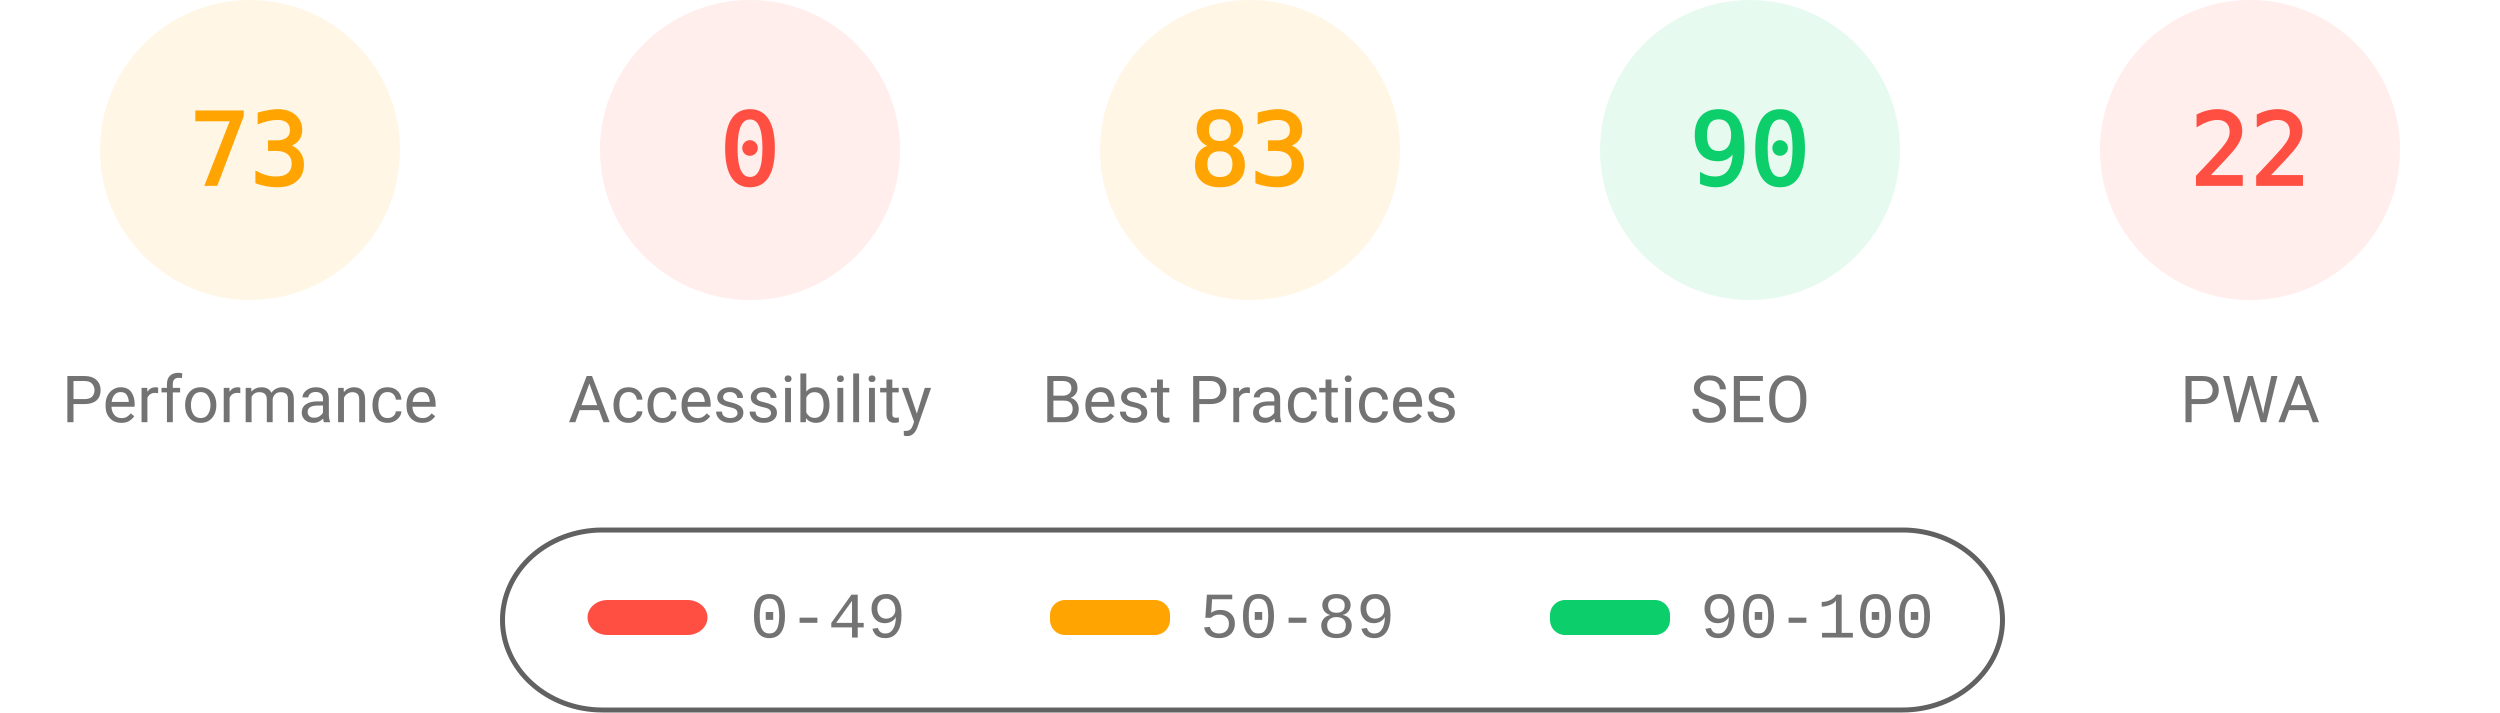
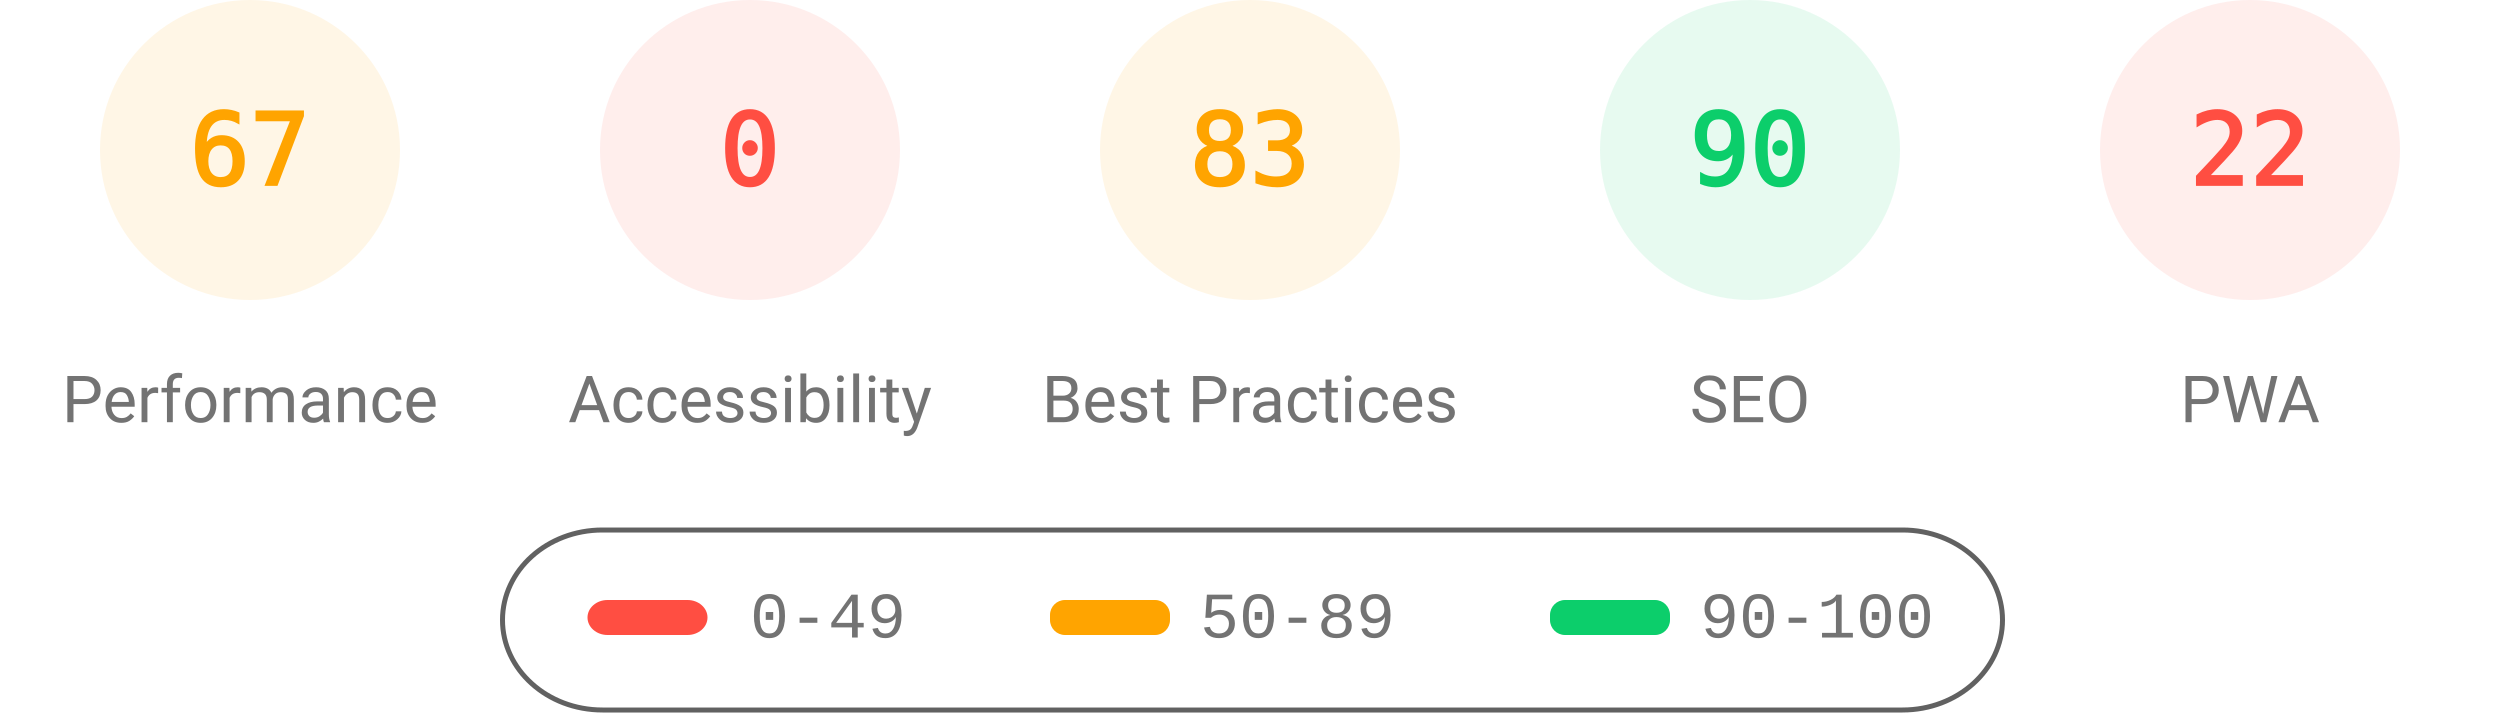
<svg xmlns="http://www.w3.org/2000/svg" fill="none" width="1000" height="285">
  <style>.gauge-base{opacity:.1}.gauge-arc{fill:none;animation-delay:250ms;stroke-linecap:round;transform:rotate(-90deg);transform-origin:100px 60px;animation:load-gauge 1s ease forwards}.guage-text{font-size:40px;font-family:monospace;text-align:center}.guage-red{color:#ff4e42;fill:#ff4e42;stroke:#ff4e42}.guage-orange{color:#ffa400;fill:#ffa400;stroke:#ffa400}.guage-green{color:#0cce6b;fill:#0cce6b;stroke:#0cce6b}.guage-undefined{color:#5c5c5c;fill:#5c5c5c;stroke:#5c5c5c}.guage-title{color:#737373;fill:#737373;stroke:none;font-size:26px;line-height:26px;font-family:Roboto,Halvetica,Arial,sans-serif}@keyframes load-gauge{from{stroke-dasharray:0 352.858}}</style>
  <svg class="guage-div guage-perf guage-orange" viewBox="0 0 200 200" width="200" height="200">
    <circle class="gauge-base" r="56" cx="100" cy="60" stroke-width="8" />
-     <circle class="gauge-arc guage-arc-1" r="56" cx="100" cy="60" stroke-width="8" style="stroke-dasharray:256.856,351.858" />
-     <text class="guage-text" x="100" y="60" alignment-baseline="central" dominant-baseline="central" text-anchor="middle">73</text>
+     <circle class="gauge-arc guage-arc-1" r="56" cx="100" cy="60" stroke-width="8" style="stroke-dasharray:235.745,351.858" />
+     <text class="guage-text" x="100" y="60" alignment-baseline="central" dominant-baseline="central" text-anchor="middle">67</text>
    <text class="guage-title" x="100" y="160" alignment-baseline="central" dominant-baseline="central" text-anchor="middle">Performance</text>
  </svg>
  <svg class="guage-div guage-acc guage-red" viewBox="0 0 200 200" width="200" height="200" x="200">
    <circle class="gauge-base" r="56" cx="100" cy="60" stroke-width="8" />
    <circle class="gauge-arc guage-arc-2" r="56" cx="100" cy="60" stroke-width="8" style="stroke-dasharray:0,351.858" />
    <text class="guage-text" x="100" y="60" alignment-baseline="central" dominant-baseline="central" text-anchor="middle">0</text>
    <text class="guage-title" x="100" y="160" alignment-baseline="central" dominant-baseline="central" text-anchor="middle">Accessibility</text>
  </svg>
  <svg class="guage-div guage-best guage-orange" viewBox="0 0 200 200" width="200" height="200" x="400">
    <circle class="gauge-base" r="56" cx="100" cy="60" stroke-width="8" />
    <circle class="gauge-arc guage-arc-3" r="56" cx="100" cy="60" stroke-width="8" style="stroke-dasharray:292.042,351.858" />
    <text class="guage-text" x="100" y="60" alignment-baseline="central" dominant-baseline="central" text-anchor="middle">83</text>
    <text class="guage-title" x="100" y="160" alignment-baseline="central" dominant-baseline="central" text-anchor="middle">Best Practices</text>
  </svg>
  <svg class="guage-div guage-seo guage-green" viewBox="0 0 200 200" width="200" height="200" x="600">
    <circle class="gauge-base" r="56" cx="100" cy="60" stroke-width="8" />
    <circle class="gauge-arc guage-arc-4" r="56" cx="100" cy="60" stroke-width="8" style="stroke-dasharray:316.672,351.858" />
    <text class="guage-text" x="100" y="60" alignment-baseline="central" dominant-baseline="central" text-anchor="middle">90</text>
    <text class="guage-title" x="100" y="160" alignment-baseline="central" dominant-baseline="central" text-anchor="middle">SEO</text>
  </svg>
  <svg class="guage-div guage-pwa guage-red" viewBox="0 0 200 200" width="200" height="200" x="800">
    <circle class="gauge-base" r="56" cx="100" cy="60" stroke-width="8" />
    <circle class="gauge-arc guage-arc-4" r="56" cx="100" cy="60" stroke-width="8" style="stroke-dasharray:77.409,351.858" />
    <text class="guage-text" x="100" y="60" alignment-baseline="central" dominant-baseline="central" text-anchor="middle">22</text>
    <text class="guage-title" x="100" y="160" alignment-baseline="central" dominant-baseline="central" text-anchor="middle">PWA</text>
  </svg>
  <svg width="604" height="76" x="200" y="210">
    <path fill="none" id="canvas_background" d="M-1-1h604v80H-1z" />
    <rect fill-opacity="0" stroke="#616161" stroke-width="2" rx="40" id="svg_2" height="72" width="600" y="2" x="1" fill="#000" />
    <rect stroke="#000" rx="8" id="svg_3" height="14" width="48" y="30" x="35" stroke-opacity="null" stroke-width="0" fill="#ff4e42" />
    <rect stroke="#000" rx="6" id="svg_4" height="14" width="48" y="30" x="220" stroke-opacity="null" stroke-width="0" fill="#ffa400" />
    <rect stroke="#000" rx="6" id="svg_5" height="14" width="48" y="30" x="420" stroke-opacity="null" stroke-width="0" fill="#0cce6b" />
    <text xml:space="preserve" text-anchor="start" font-family="'Courier New', Courier, monospace" font-size="26" id="svg_6" y="45" x="100" stroke-opacity="null" stroke-width="0" stroke="#000" fill="#737373">0-49</text>
    <text xml:space="preserve" text-anchor="start" font-family="'Courier New', Courier, monospace" font-size="26" id="svg_7" y="45" x="280" stroke-opacity="null" stroke-width="0" stroke="#000" fill="#737373">50-89</text>
    <text xml:space="preserve" text-anchor="start" font-family="'Courier New', Courier, monospace" font-size="26" id="svg_8" y="45" x="480" stroke-opacity="null" stroke-width="0" stroke="#000" fill="#737373">90-100</text>
  </svg>
</svg>
